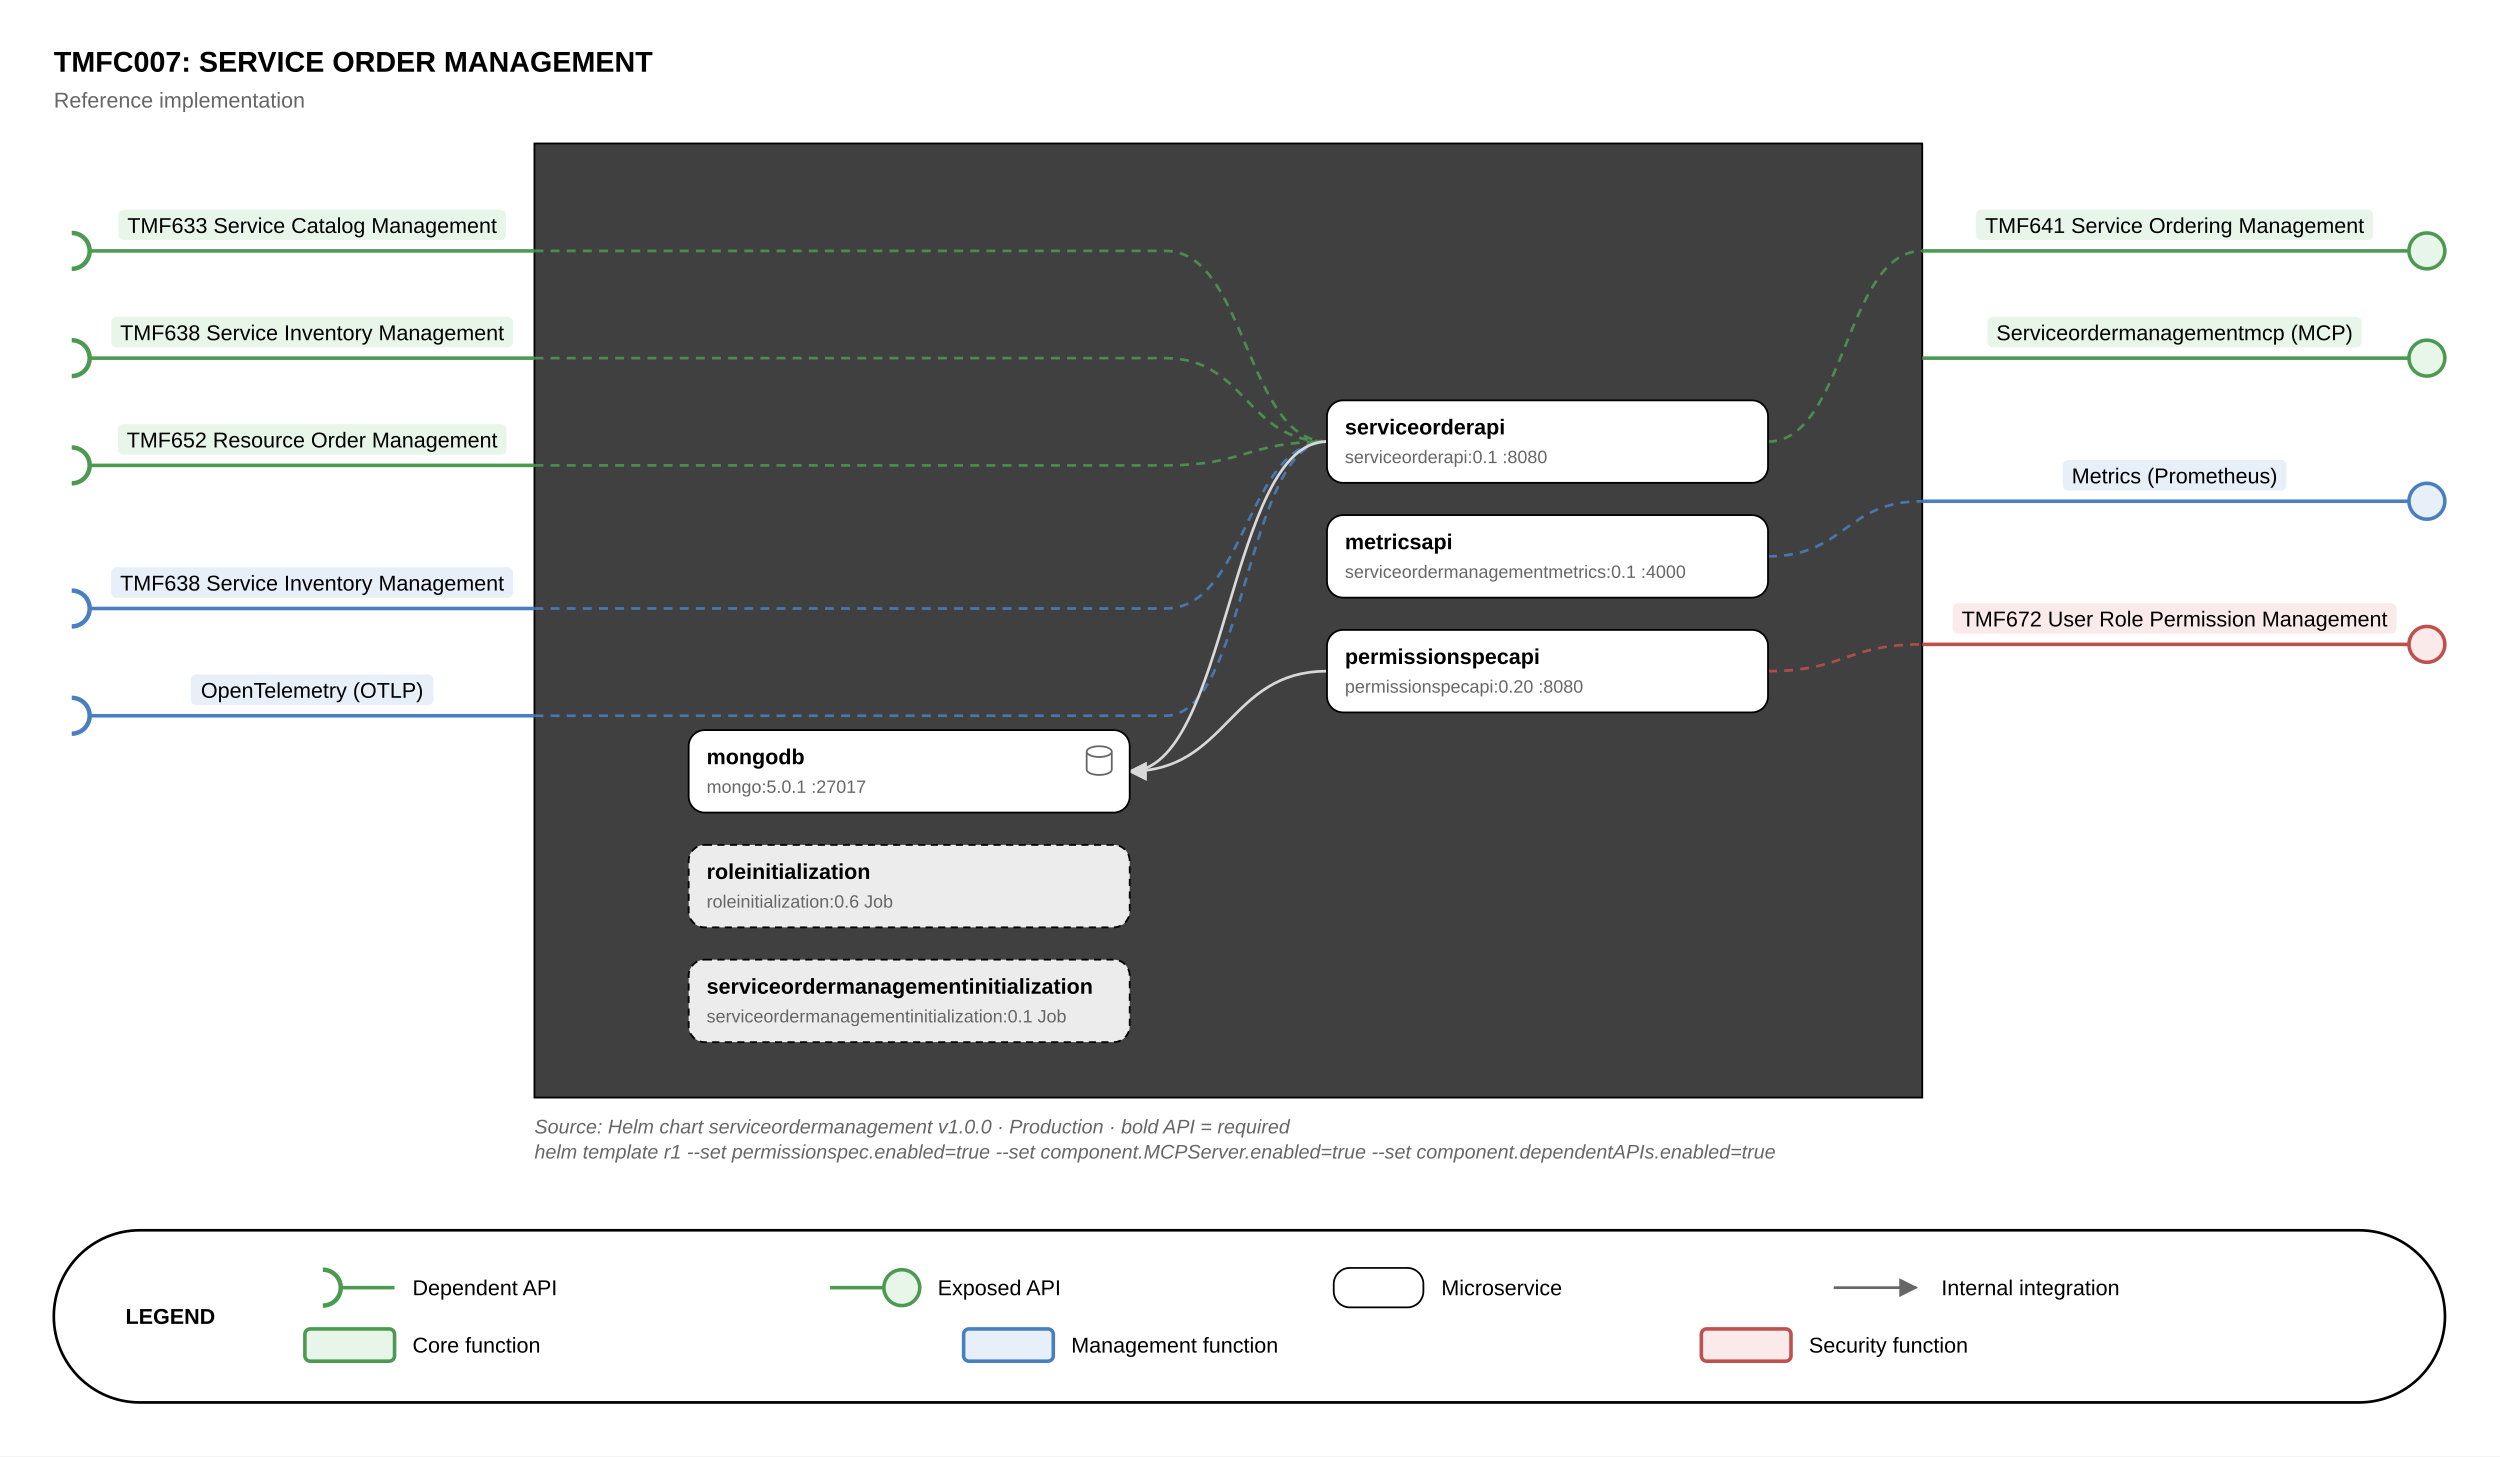
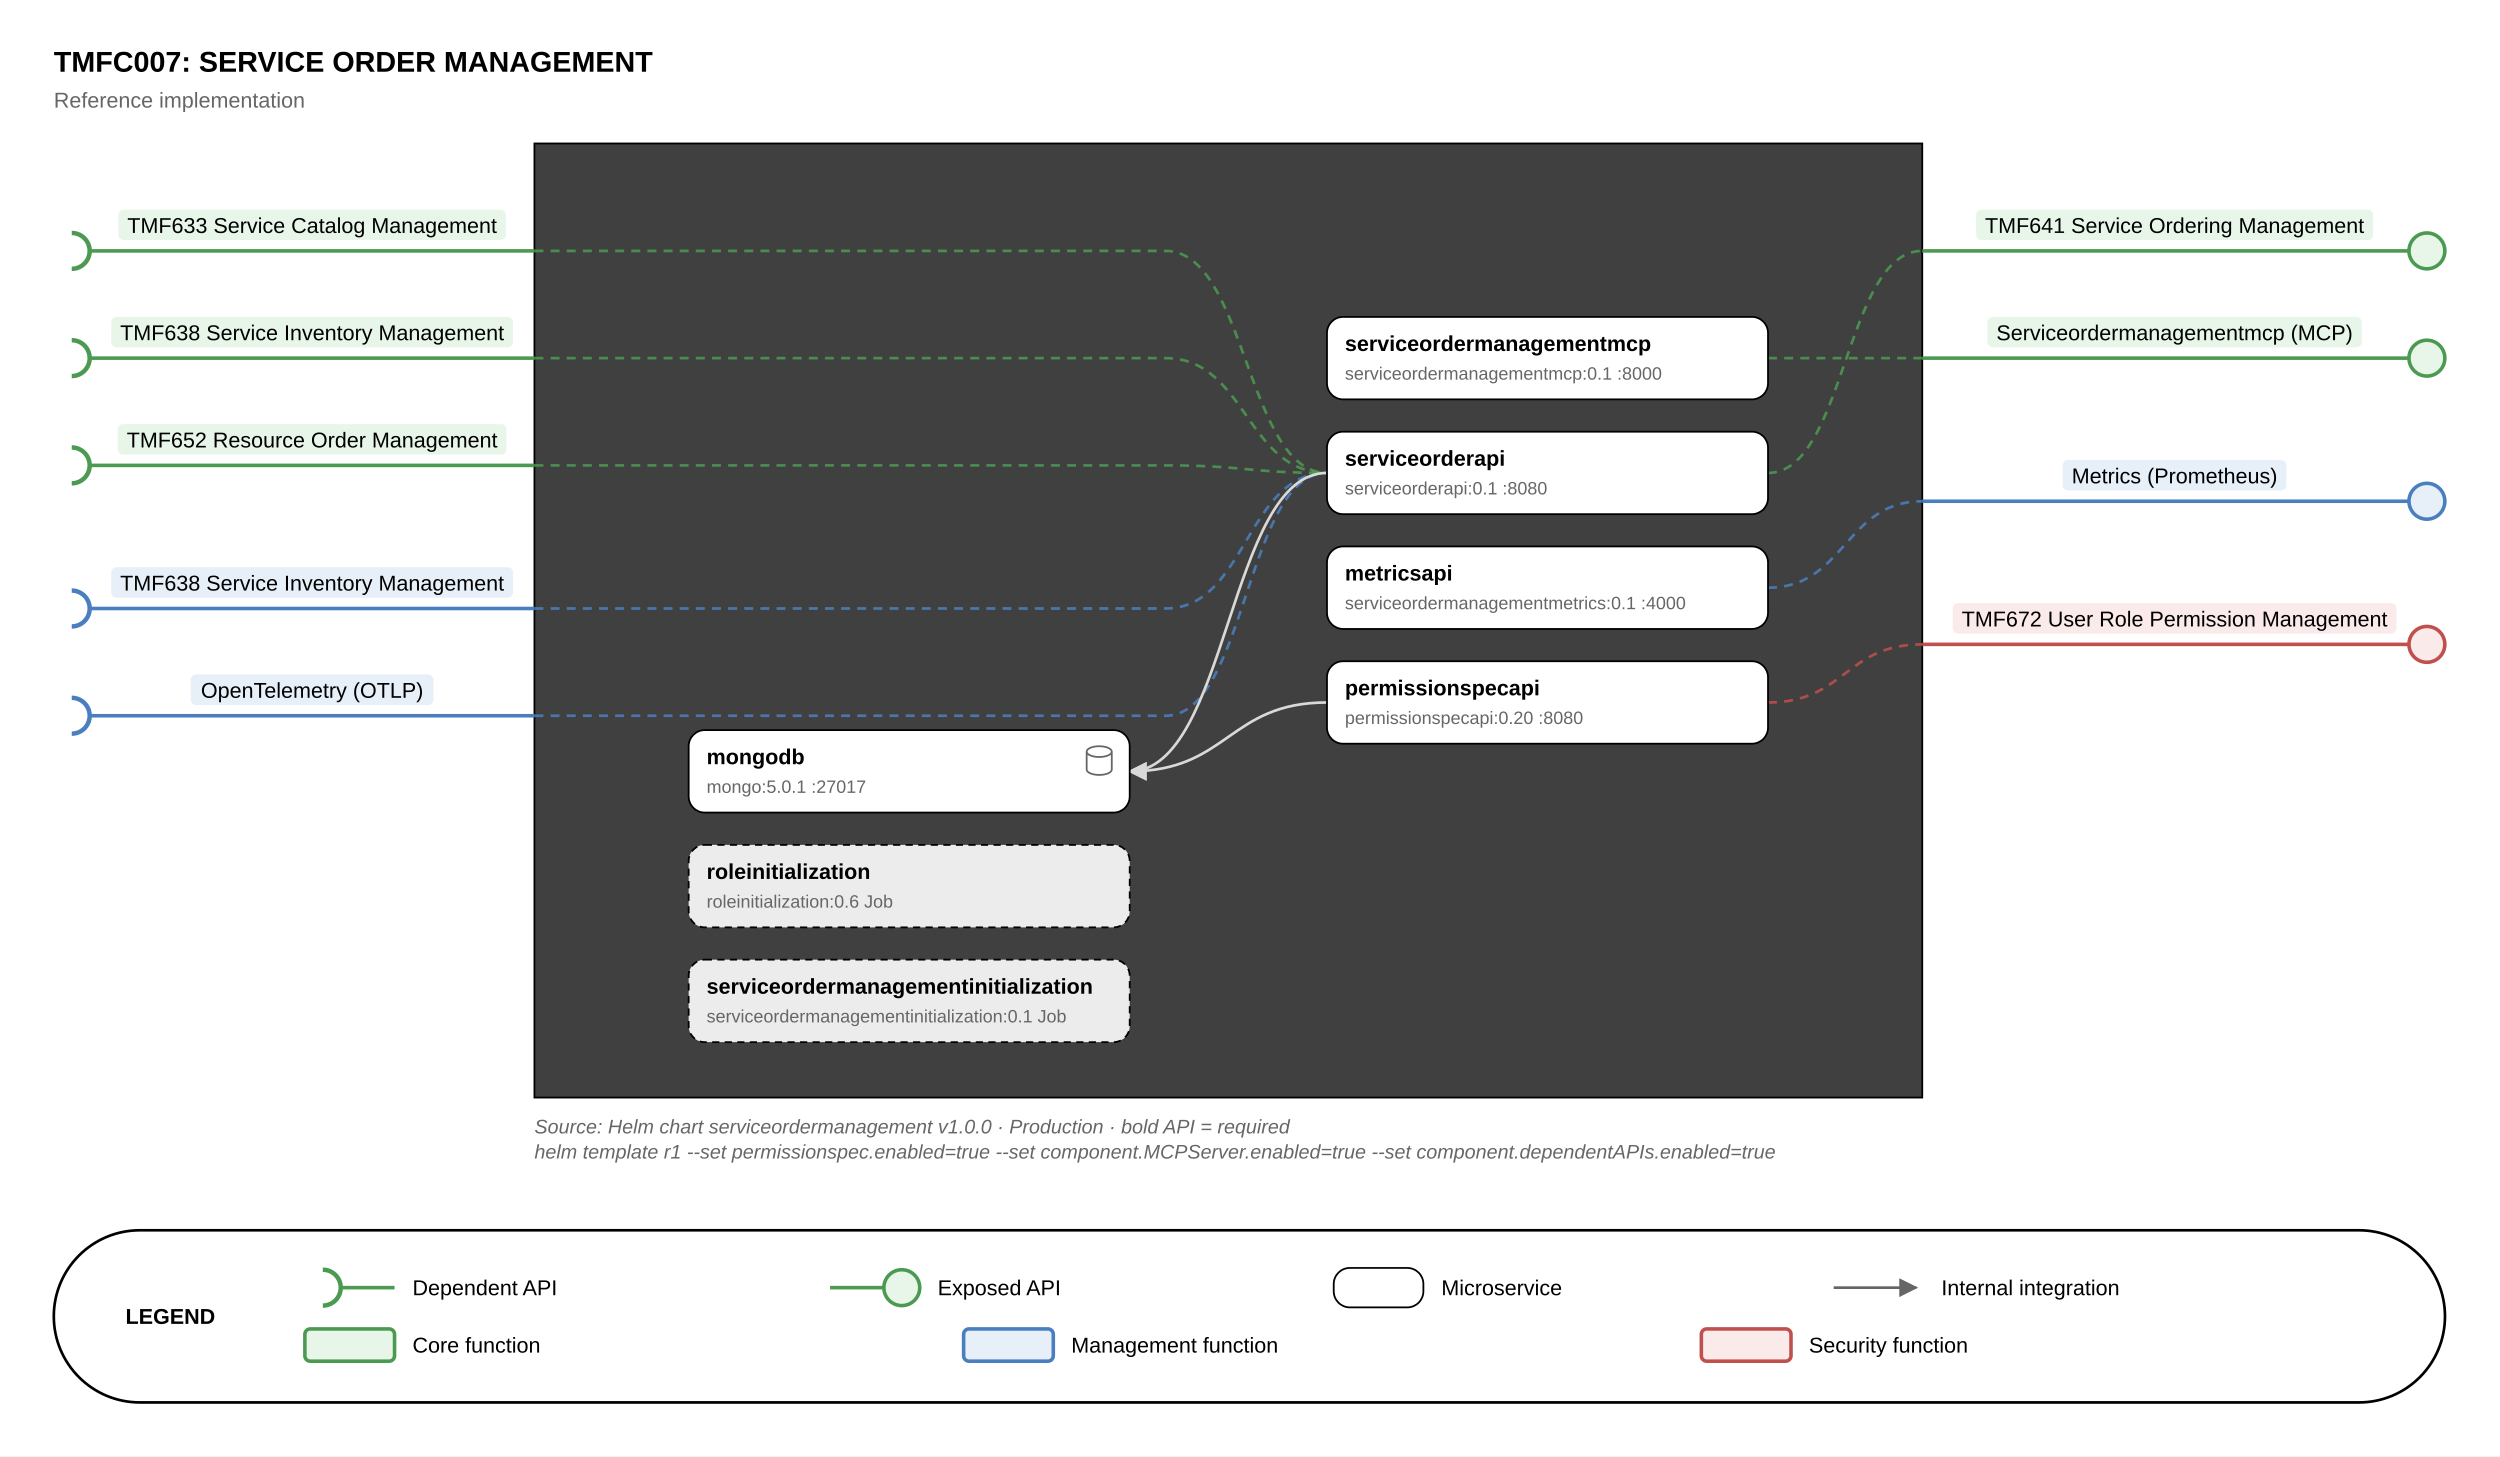
<svg xmlns="http://www.w3.org/2000/svg" version="1.1" width="1394" height="812" viewBox="0 0 1394 812" font-family="Arial, Helvetica, sans-serif" font-size="12">
  <defs>
    <marker id="arrow-internal" viewBox="0 0 10 10" refX="9" refY="5" markerWidth="7" markerHeight="7" orient="auto-start-reverse">
      <path d="M0,0 L10,5 L0,10 Z" fill="#d9d9d9" />
    </marker>
    <marker id="arrow-legend" viewBox="0 0 10 10" refX="9" refY="5" markerWidth="7" markerHeight="7" orient="auto-start-reverse">
      <path d="M0,0 L10,5 L0,10 Z" fill="#666666" />
    </marker>
  </defs>
  <rect width="100%" height="100%" fill="#ffffff" />
  <text x="30" y="40" font-size="16" font-weight="bold" fill="#000000">TMFC007: SERVICE ORDER MANAGEMENT</text>
  <text x="30" y="60" fill="#666666">Reference implementation</text>
  <g id="component" transform="translate(298,80)">
    <rect width="773.848" height="532" fill="#404040" stroke="#000000" />
    <g id="microservices">
      <g id="api-links">
-         <path class="api-link" data-api="exposed:core:TMF641" data-from="serviceorderapi" fill="none" stroke="#4c9a52" stroke-opacity="0.85" stroke-width="1.5" stroke-dasharray="5 4" d="M687.848,166.233 C730.848,166.233 730.848,59.9 773.848,59.9" />
-         <path class="api-link" data-api="exposed:management:metrics" data-from="metricsapi" fill="none" stroke="#4a7fbf" stroke-opacity="0.85" stroke-width="1.5" stroke-dasharray="5 4" d="M687.848,230.233 C730.848,230.233 730.848,199.5 773.848,199.5" />
-         <path class="api-link" data-api="exposed:security:TMF672" data-from="permissionspecapi" fill="none" stroke="#c0504d" stroke-opacity="0.85" stroke-width="1.5" stroke-dasharray="5 4" d="M687.848,294.233 C730.848,294.233 730.848,279.3 773.848,279.3" />
-         <path class="api-link" data-api="dependent:management:opentelemetry" data-from="serviceorderapi" fill="none" stroke="#4a7fbf" stroke-opacity="0.85" stroke-width="1.5" stroke-dasharray="5 4" d="M0,319.1 H351.924 C396.924,319.1 396.924,166.233 441.924,166.233" />
-         <path class="api-link" data-api="dependent:management:TMF638" data-from="serviceorderapi" fill="none" stroke="#4a7fbf" stroke-opacity="0.85" stroke-width="1.5" stroke-dasharray="5 4" d="M0,259.3 H351.924 C396.924,259.3 396.924,166.233 441.924,166.233" />
-         <path class="api-link" data-api="dependent:core:TMF633" data-from="serviceorderapi" fill="none" stroke="#4c9a52" stroke-opacity="0.85" stroke-width="1.5" stroke-dasharray="5 4" d="M0,59.9 H351.924 C396.924,59.9 396.924,166.233 441.924,166.233" />
-         <path class="api-link" data-api="dependent:core:TMF638" data-from="serviceorderapi" fill="none" stroke="#4c9a52" stroke-opacity="0.85" stroke-width="1.5" stroke-dasharray="5 4" d="M0,119.7 H351.924 C396.924,119.7 396.924,166.233 441.924,166.233" />
-         <path class="api-link" data-api="dependent:core:TMF652" data-from="serviceorderapi" fill="none" stroke="#4c9a52" stroke-opacity="0.85" stroke-width="1.5" stroke-dasharray="5 4" d="M0,179.5 H351.924 C396.924,179.5 396.924,166.233 441.924,166.233" />
+         <path class="api-link" data-api="exposed:core:TMF641" data-from="serviceorderapi" fill="none" stroke="#4c9a52" stroke-opacity="0.85" stroke-width="1.5" stroke-dasharray="5 4" d="M687.848,183.7 C730.848,183.7 730.848,59.9 773.848,59.9" />
+         <path class="api-link" data-api="exposed:core:serviceordermanagementmcp" data-from="serviceordermanagementmcp" fill="none" stroke="#4c9a52" stroke-opacity="0.85" stroke-width="1.5" stroke-dasharray="5 4" d="M687.848,119.7 C730.848,119.7 730.848,119.7 773.848,119.7" />
+         <path class="api-link" data-api="exposed:management:metrics" data-from="metricsapi" fill="none" stroke="#4a7fbf" stroke-opacity="0.85" stroke-width="1.5" stroke-dasharray="5 4" d="M687.848,247.7 C730.848,247.7 730.848,199.5 773.848,199.5" />
+         <path class="api-link" data-api="exposed:security:TMF672" data-from="permissionspecapi" fill="none" stroke="#c0504d" stroke-opacity="0.85" stroke-width="1.5" stroke-dasharray="5 4" d="M687.848,311.7 C730.848,311.7 730.848,279.3 773.848,279.3" />
+         <path class="api-link" data-api="dependent:management:opentelemetry" data-from="serviceorderapi" fill="none" stroke="#4a7fbf" stroke-opacity="0.85" stroke-width="1.5" stroke-dasharray="5 4" d="M0,319.1 H351.924 C396.924,319.1 396.924,183.7 441.924,183.7" />
+         <path class="api-link" data-api="dependent:management:TMF638" data-from="serviceorderapi" fill="none" stroke="#4a7fbf" stroke-opacity="0.85" stroke-width="1.5" stroke-dasharray="5 4" d="M0,259.3 H351.924 C396.924,259.3 396.924,183.7 441.924,183.7" />
+         <path class="api-link" data-api="dependent:core:TMF633" data-from="serviceorderapi" fill="none" stroke="#4c9a52" stroke-opacity="0.85" stroke-width="1.5" stroke-dasharray="5 4" d="M0,59.9 H351.924 C396.924,59.9 396.924,183.7 441.924,183.7" />
+         <path class="api-link" data-api="dependent:core:TMF638" data-from="serviceorderapi" fill="none" stroke="#4c9a52" stroke-opacity="0.85" stroke-width="1.5" stroke-dasharray="5 4" d="M0,119.7 H351.924 C396.924,119.7 396.924,183.7 441.924,183.7" />
+         <path class="api-link" data-api="dependent:core:TMF652" data-from="serviceorderapi" fill="none" stroke="#4c9a52" stroke-opacity="0.85" stroke-width="1.5" stroke-dasharray="5 4" d="M0,179.5 H351.924 C396.924,179.5 396.924,183.7 441.924,183.7" />
      </g>
      <g id="internal-links">
-         <path class="internal-link" data-from="permissionspecapi" data-to="mongodb" fill="none" stroke="#d9d9d9" stroke-width="1.5" marker-end="url(#arrow-internal)" d="M441.924,294.233 C386.924,294.233 386.924,350.1 331.924,350.1" />
-         <path class="internal-link" data-from="serviceorderapi" data-to="mongodb" fill="none" stroke="#d9d9d9" stroke-width="1.5" marker-end="url(#arrow-internal)" d="M441.924,166.233 C386.924,166.233 386.924,350.1 331.924,350.1" />
+         <path class="internal-link" data-from="permissionspecapi" data-to="mongodb" fill="none" stroke="#d9d9d9" stroke-width="1.5" marker-end="url(#arrow-internal)" d="M441.924,311.7 C386.924,311.7 386.924,350.1 331.924,350.1" />
+         <path class="internal-link" data-from="serviceorderapi" data-to="mongodb" fill="none" stroke="#d9d9d9" stroke-width="1.5" marker-end="url(#arrow-internal)" d="M441.924,183.7 C386.924,183.7 386.924,350.1 331.924,350.1" />
      </g>
      <g id="workloads">
-         <g class="microservice" data-name="metricsapi" data-role="service" transform="translate(441.9242,207.2333)">
+         <g class="microservice" data-name="metricsapi" data-role="service" transform="translate(441.9242,224.7)">
          <rect width="245.924" height="46" rx="9" fill="#ffffff" stroke="#000000" />
          <text x="10" y="19" font-weight="bold" fill="#000000">metricsapi</text>
          <text x="10" y="35" font-size="10" fill="#666666">serviceordermanagementmetrics:0.1  :4000</text>
        </g>
-         <g class="microservice" data-name="permissionspecapi" data-role="service" transform="translate(441.9242,271.2333)">
+         <g class="microservice" data-name="permissionspecapi" data-role="service" transform="translate(441.9242,288.7)">
          <rect width="245.924" height="46" rx="9" fill="#ffffff" stroke="#000000" />
          <text x="10" y="19" font-weight="bold" fill="#000000">permissionspecapi</text>
          <text x="10" y="35" font-size="10" fill="#666666">permissionspecapi:0.20  :8080</text>
        </g>
-         <g class="microservice" data-name="serviceorderapi" data-role="service" transform="translate(441.9242,143.2333)">
+         <g class="microservice" data-name="serviceorderapi" data-role="service" transform="translate(441.9242,160.7)">
          <rect width="245.924" height="46" rx="9" fill="#ffffff" stroke="#000000" />
          <text x="10" y="19" font-weight="bold" fill="#000000">serviceorderapi</text>
          <text x="10" y="35" font-size="10" fill="#666666">serviceorderapi:0.1  :8080</text>
+         </g>
+         <g class="microservice" data-name="serviceordermanagementmcp" data-role="service" transform="translate(441.9242,96.7)">
+           <rect width="245.924" height="46" rx="9" fill="#ffffff" stroke="#000000" />
+           <text x="10" y="19" font-weight="bold" fill="#000000">serviceordermanagementmcp</text>
+           <text x="10" y="35" font-size="10" fill="#666666">serviceordermanagementmcp:0.1  :8000</text>
        </g>
        <g class="microservice" data-name="mongodb" data-role="database" transform="translate(86,327.1)">
          <rect width="245.924" height="46" rx="9" fill="#ffffff" stroke="#000000" />
          <text x="10" y="19" font-weight="bold" fill="#000000">mongodb</text>
          <text x="10" y="35" font-size="10" fill="#666666">mongo:5.0.1  :27017</text>
          <path transform="translate(221.9242,9)" fill="none" stroke="#666666" d="M0,3 A7,3 0 0 1 14,3 V13 A7,3 0 0 1 0,13 Z M0,3 A7,3 0 0 0 14,3" />
        </g>
        <g class="microservice" data-name="roleinitialization" data-role="job" transform="translate(86,391.1)">
          <rect width="245.924" height="46" rx="9" fill="#ececec" stroke="#000000" stroke-dasharray="4 3" />
          <text x="10" y="19" font-weight="bold" fill="#000000">roleinitialization</text>
          <text x="10" y="35" font-size="10" fill="#666666">roleinitialization:0.6  Job</text>
        </g>
        <g class="microservice" data-name="serviceordermanagementinitialization" data-role="job" transform="translate(86,455.1)">
          <rect width="245.924" height="46" rx="9" fill="#ececec" stroke="#000000" stroke-dasharray="4 3" />
          <text x="10" y="19" font-weight="bold" fill="#000000">serviceordermanagementinitialization</text>
          <text x="10" y="35" font-size="10" fill="#666666">serviceordermanagementinitialization:0.1  Job</text>
        </g>
      </g>
    </g>
    <g id="etoms" />
    <g id="sids" />
  </g>
  <g id="dependent-apis">
    <g class="dependent-api" data-api="TMF633" data-function="core" transform="translate(30,139.9)">
      <path fill="none" stroke="#4c9a52" stroke-width="2.5" d="M10,-10 A10,10 0 0 1 10,10" />
      <line x1="20" x2="268.08" y1="0" y2="0" stroke="#4c9a52" stroke-width="2" />
      <rect x="36.002" y="-23" width="216.076" height="17" rx="3" fill="#e8f5e9" />
      <text x="144.04" y="-10" text-anchor="middle" fill="#000000">TMF633 Service Catalog Management</text>
    </g>
    <g class="dependent-api" data-api="TMF638" data-function="core" transform="translate(30,199.7)">
      <path fill="none" stroke="#4c9a52" stroke-width="2.5" d="M10,-10 A10,10 0 0 1 10,10" />
      <line x1="20" x2="268.08" y1="0" y2="0" stroke="#4c9a52" stroke-width="2" />
      <rect x="32" y="-23" width="224.08" height="17" rx="3" fill="#e8f5e9" />
      <text x="144.04" y="-10" text-anchor="middle" fill="#000000">TMF638 Service Inventory Management</text>
    </g>
    <g class="dependent-api" data-api="TMF652" data-function="core" transform="translate(30,259.5)">
      <path fill="none" stroke="#4c9a52" stroke-width="2.5" d="M10,-10 A10,10 0 0 1 10,10" />
      <line x1="20" x2="268.08" y1="0" y2="0" stroke="#4c9a52" stroke-width="2" />
      <rect x="35.672" y="-23" width="216.736" height="17" rx="3" fill="#e8f5e9" />
      <text x="144.04" y="-10" text-anchor="middle" fill="#000000">TMF652 Resource Order Management</text>
    </g>
    <g class="dependent-api" data-api="TMF638" data-function="management" transform="translate(30,339.3)">
      <path fill="none" stroke="#4a7fbf" stroke-width="2.5" d="M10,-10 A10,10 0 0 1 10,10" />
      <line x1="20" x2="268.08" y1="0" y2="0" stroke="#4a7fbf" stroke-width="2" />
      <rect x="32" y="-23" width="224.08" height="17" rx="3" fill="#e7eff9" />
      <text x="144.04" y="-10" text-anchor="middle" fill="#000000">TMF638 Service Inventory Management</text>
    </g>
    <g class="dependent-api" data-api="opentelemetry" data-function="management" transform="translate(30,399.1)">
      <path fill="none" stroke="#4a7fbf" stroke-width="2.5" d="M10,-10 A10,10 0 0 1 10,10" />
      <line x1="20" x2="268.08" y1="0" y2="0" stroke="#4a7fbf" stroke-width="2" />
      <rect x="76.358" y="-23" width="135.364" height="17" rx="3" fill="#e7eff9" />
      <text x="144.04" y="-10" text-anchor="middle" fill="#000000">OpenTelemetry (OTLP)</text>
    </g>
  </g>
  <g id="exposed-apis">
    <g class="exposed-api" data-api="TMF641" data-function="core" transform="translate(1071.848,139.9)">
      <line x1="0" x2="271.396" y1="0" y2="0" stroke="#4c9a52" stroke-width="2" />
      <circle cx="281.396" cy="0" r="10" fill="#e8f5e9" stroke="#4c9a52" stroke-width="2" />
      <rect x="29.996" y="-23" width="221.404" height="17" rx="3" fill="#e8f5e9" />
      <text x="140.698" y="-10" text-anchor="middle" fill="#000000">TMF641 Service Ordering Management</text>
    </g>
    <g class="exposed-api" data-api="serviceordermanagementmcp" data-function="core" transform="translate(1071.848,199.7)">
      <line x1="0" x2="271.396" y1="0" y2="0" stroke="#4c9a52" stroke-width="2" />
      <circle cx="281.396" cy="0" r="10" fill="#e8f5e9" stroke="#4c9a52" stroke-width="2" />
      <rect x="36.344" y="-23" width="208.708" height="17" rx="3" fill="#e8f5e9" />
      <text x="140.698" y="-10" text-anchor="middle" fill="#000000">Serviceordermanagementmcp (MCP)</text>
    </g>
    <g class="exposed-api" data-api="metrics" data-function="management" transform="translate(1071.848,279.5)">
      <line x1="0" x2="271.396" y1="0" y2="0" stroke="#4a7fbf" stroke-width="2" />
      <circle cx="281.396" cy="0" r="10" fill="#e7eff9" stroke="#4a7fbf" stroke-width="2" />
      <rect x="78.356" y="-23" width="124.684" height="17" rx="3" fill="#e7eff9" />
      <text x="140.698" y="-10" text-anchor="middle" fill="#000000">Metrics (Prometheus)</text>
    </g>
    <g class="exposed-api" data-api="TMF672" data-function="security" transform="translate(1071.848,359.3)">
      <line x1="0" x2="271.396" y1="0" y2="0" stroke="#c0504d" stroke-width="2" />
      <circle cx="281.396" cy="0" r="10" fill="#fbeaea" stroke="#c0504d" stroke-width="2" />
      <rect x="17" y="-23" width="247.396" height="17" rx="3" fill="#fbeaea" />
      <text x="140.698" y="-10" text-anchor="middle" fill="#000000">TMF672 User Role Permission Management</text>
    </g>
  </g>
  <text x="298" y="632" font-style="italic" font-size="11" fill="#666666">Source: Helm chart serviceordermanagement v1.0.0 · Production · bold API = required</text>
  <text x="298" y="646" font-style="italic" font-size="11" fill="#666666">helm template r1 --set permissionspec.enabled=true --set component.MCPServer.enabled=true --set component.dependentAPIs.enabled=true</text>
  <g id="legend" transform="translate(30,686)">
    <rect width="1333.324" height="96" rx="48" fill="#ffffff" stroke="#000000" stroke-width="1.5" />
    <text x="40" y="48" dy="0.35em" font-weight="bold">LEGEND</text>
    <g transform="translate(140,32)">
      <path fill="none" stroke="#4c9a52" stroke-width="2.5" d="M10,-10 A10,10 0 0 1 10,10" />
      <line x1="20" x2="50" stroke="#4c9a52" stroke-width="2" />
      <text x="60" dy="0.35em" fill="#000000">Dependent API</text>
    </g>
    <g transform="translate(432.8471,32)">
      <line x1="0" x2="30" stroke="#4c9a52" stroke-width="2" />
      <circle cx="40" r="10" fill="#e8f5e9" stroke="#4c9a52" stroke-width="2" />
      <text x="60" dy="0.35em" fill="#000000">Exposed API</text>
    </g>
    <g transform="translate(713.6822,32)">
      <rect x="0" y="-11" width="50" height="22" rx="9" fill="#ffffff" stroke="#000000" />
      <text x="60" dy="0.35em" fill="#000000">Microservice</text>
    </g>
    <g transform="translate(992.4773,32)">
      <line x1="0" x2="46" stroke="#666666" stroke-width="1.5" marker-end="url(#arrow-legend)" />
      <text x="60" dy="0.35em" fill="#000000">Internal integration</text>
    </g>
    <g transform="translate(140,64)">
      <rect x="0" y="-9" width="50" height="18" rx="3" fill="#e8f5e9" stroke="#4c9a52" stroke-width="2" />
      <text x="60" dy="0.35em" fill="#000000">Core function</text>
    </g>
    <g transform="translate(507.3188,64)">
      <rect x="0" y="-9" width="50" height="18" rx="3" fill="#e7eff9" stroke="#4a7fbf" stroke-width="2" />
      <text x="60" dy="0.35em" fill="#000000">Management function</text>
    </g>
    <g transform="translate(918.6656,64)">
      <rect x="0" y="-9" width="50" height="18" rx="3" fill="#fbeaea" stroke="#c0504d" stroke-width="2" />
      <text x="60" dy="0.35em" fill="#000000">Security function</text>
    </g>
  </g>
</svg>
